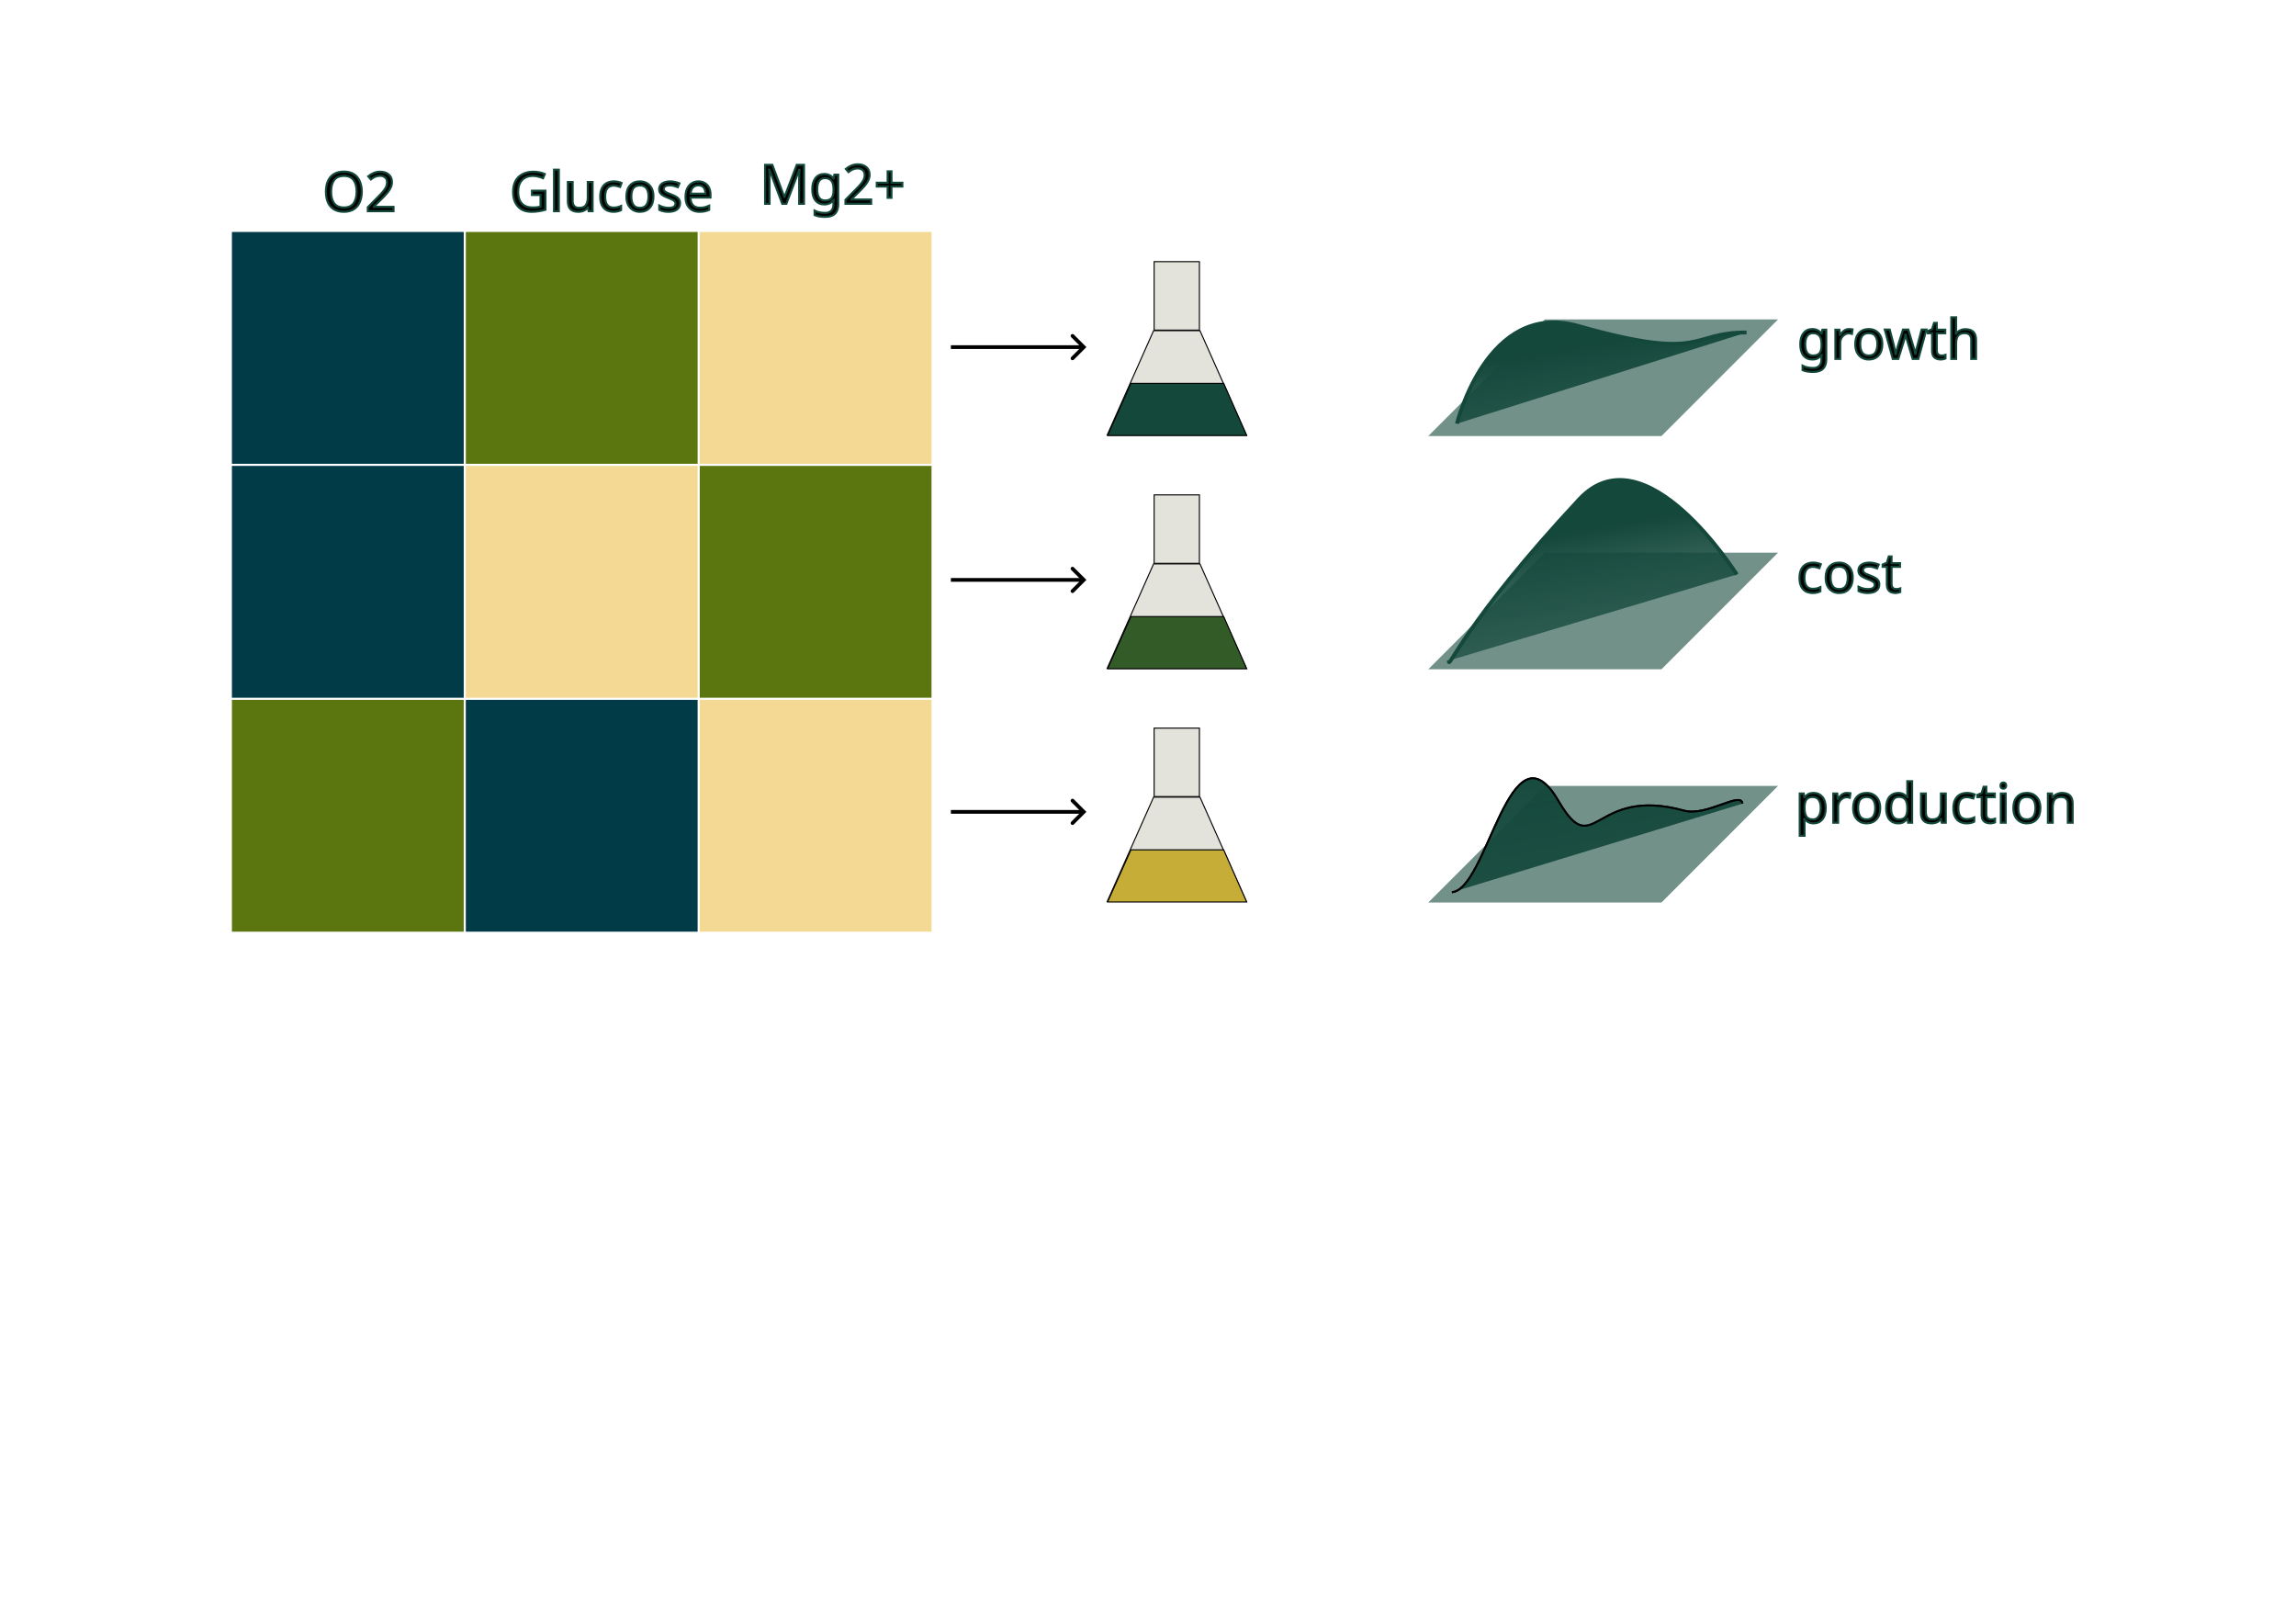
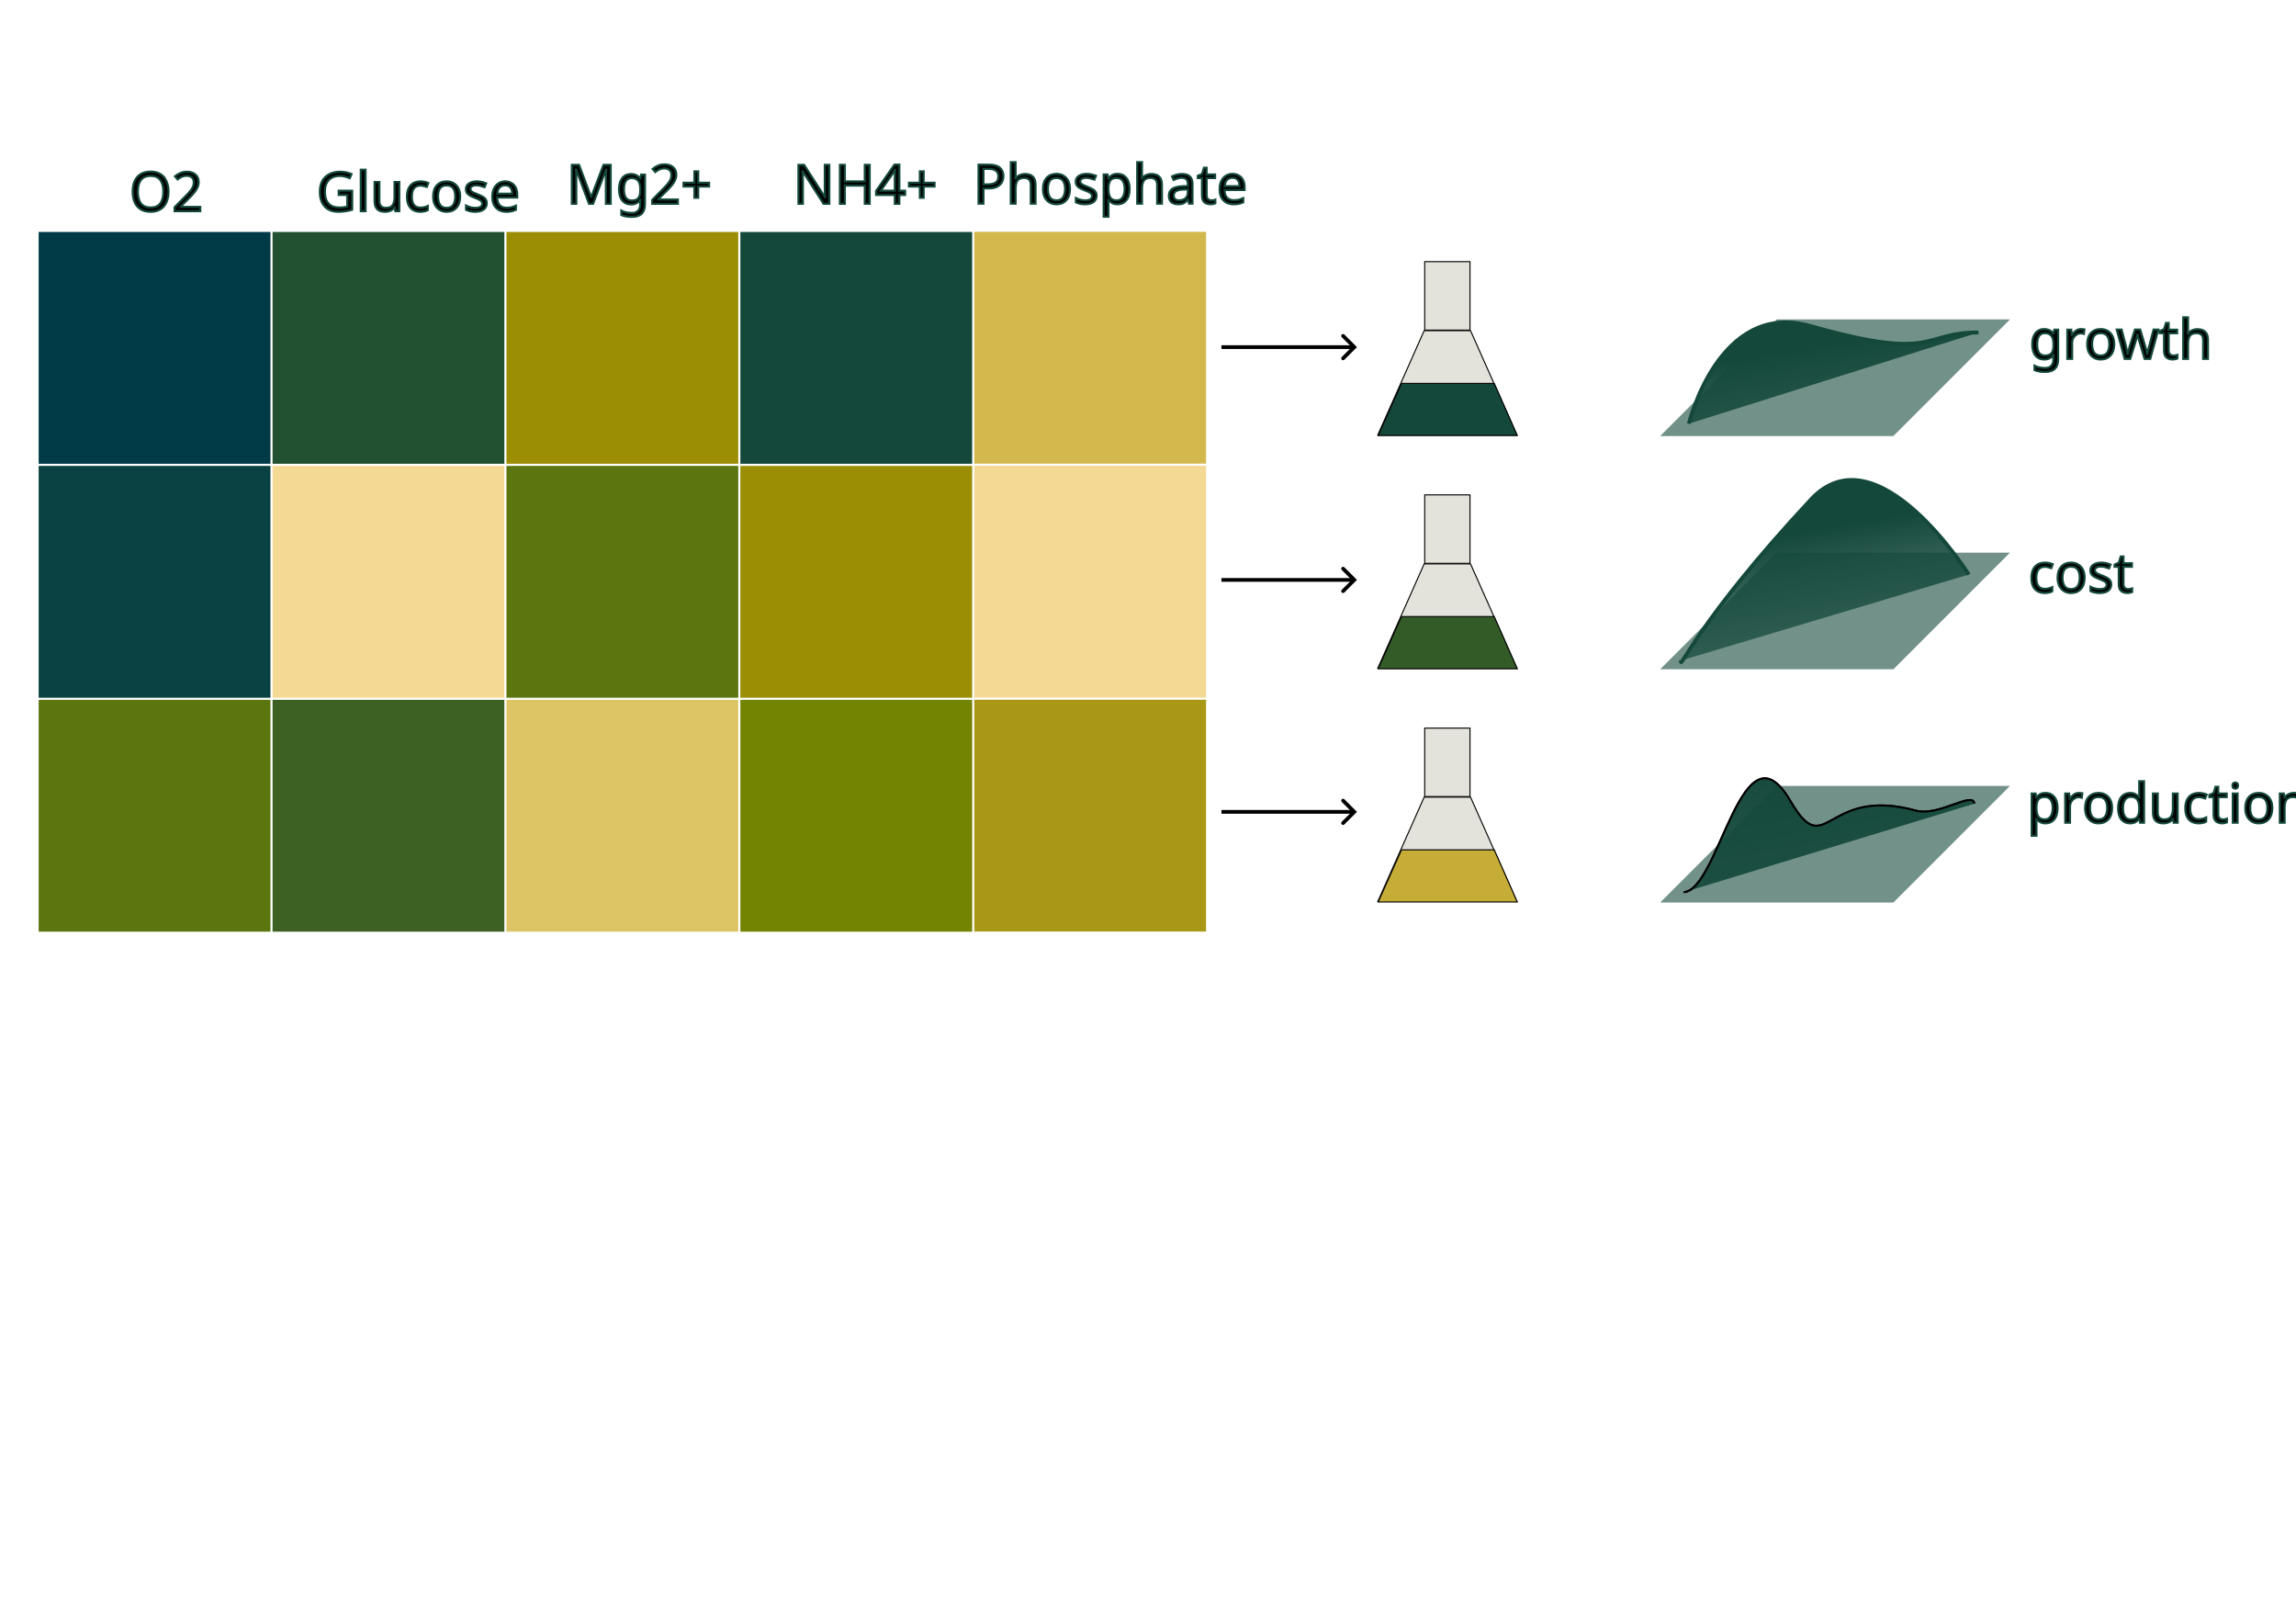
<svg xmlns="http://www.w3.org/2000/svg" xmlns:xlink="http://www.w3.org/1999/xlink" width="297mm" height="210mm" viewBox="0 0 297 210" version="1.1" id="svg1">
  <defs id="defs1">
    <linearGradient id="linearGradient5">
      <stop style="stop-color:#14483b;stop-opacity:1;" offset="0.397" id="stop5" />
      <stop style="stop-color:#14483b;stop-opacity:0.5;" offset="1" id="stop6" />
    </linearGradient>
    <linearGradient id="linearGradient3">
      <stop style="stop-color:#14483b;stop-opacity:1;" offset="0.006" id="stop3" />
      <stop style="stop-color:#14483b;stop-opacity:0.5;" offset="1" id="stop4" />
    </linearGradient>
    <linearGradient id="linearGradient1">
      <stop style="stop-color:#14483b;stop-opacity:1;" offset="0.356" id="stop1" />
      <stop style="stop-color:#14483b;stop-opacity:0.5;" offset="1" id="stop2" />
    </linearGradient>
    <marker style="overflow:visible" id="ArrowWideRounded" refX="0" refY="0" orient="auto-start-reverse" markerWidth="1" markerHeight="1" viewBox="0 0 1 1" preserveAspectRatio="xMidYMid">
      <path style="fill:none;stroke:context-stroke;stroke-width:1;stroke-linecap:round" d="M 3,-3 0,0 3,3" transform="rotate(180,0.125,0)" id="path2" />
    </marker>
    <linearGradient id="swatch6">
      <stop style="stop-color:#000000;stop-opacity:1;" offset="0" id="stop7" />
    </linearGradient>
    <marker style="overflow:visible" id="ArrowWideRounded-2" refX="0" refY="0" orient="auto-start-reverse" markerWidth="1" markerHeight="1" viewBox="0 0 1 1" preserveAspectRatio="xMidYMid">
      <path style="fill:none;stroke:context-stroke;stroke-width:1;stroke-linecap:round" d="M 3,-3 0,0 3,3" transform="rotate(180,0.125,0)" id="path2-3" />
    </marker>
    <marker style="overflow:visible" id="ArrowWideRounded-2-5" refX="0" refY="0" orient="auto-start-reverse" markerWidth="1" markerHeight="1" viewBox="0 0 1 1" preserveAspectRatio="xMidYMid">
      <path style="fill:none;stroke:context-stroke;stroke-width:1;stroke-linecap:round" d="M 3,-3 0,0 3,3" transform="rotate(180,0.125,0)" id="path2-3-7" />
    </marker>
-     <linearGradient xlink:href="#linearGradient1" id="linearGradient2" x1="202.753" y1="55.299" x2="209.301" y2="92.433" gradientUnits="userSpaceOnUse" />
-     <linearGradient xlink:href="#linearGradient3" id="linearGradient4" x1="203.382" y1="89.458" x2="209.93" y2="126.592" gradientUnits="userSpaceOnUse" />
-     <linearGradient xlink:href="#linearGradient5" id="linearGradient6" x1="203.803" y1="29.581" x2="210.35" y2="66.716" gradientUnits="userSpaceOnUse" />
+     <linearGradient xlink:href="#linearGradient1" id="linearGradient2" x1="202.753" y1="55.299" x2="209.301" y2="92.433" gradientUnits="userSpaceOnUse" gradientTransform="translate(29.99988)" />
+     <linearGradient xlink:href="#linearGradient3" id="linearGradient4" x1="203.382" y1="89.458" x2="209.93" y2="126.592" gradientUnits="userSpaceOnUse" gradientTransform="translate(29.99988)" />
+     <linearGradient xlink:href="#linearGradient5" id="linearGradient6" x1="203.803" y1="29.581" x2="210.35" y2="66.716" gradientUnits="userSpaceOnUse" gradientTransform="translate(29.99988)" />
+     <linearGradient xlink:href="#linearGradient3" id="linearGradient7" gradientUnits="userSpaceOnUse" x1="203.382" y1="89.458" x2="209.93" y2="126.592" gradientTransform="translate(29.99988)" />
  </defs>
  <g id="layer1">
    <text xml:space="preserve" style="font-size:3.175px;text-align:start;writing-mode:lr-tb;direction:ltr;text-anchor:start;fill:#f3d993;fill-opacity:1;stroke:#000000;stroke-width:0;stroke-dasharray:none;stroke-opacity:1" x="159.91" y="136.018" id="text7">
      <tspan id="tspan7" style="stroke-width:0" x="159.91" y="136.018" />
    </text>
    <text xml:space="preserve" style="font-size:3.175px;text-align:start;writing-mode:lr-tb;direction:ltr;text-anchor:start;fill:#f3d993;fill-opacity:1;stroke:#000000;stroke-width:0;stroke-dasharray:none;stroke-opacity:1" x="163.263" y="135.646" id="text8">
      <tspan id="tspan8" style="stroke-width:0" x="163.263" y="135.646" />
    </text>
-     <g id="g2" style="stroke-width:0;stroke-dasharray:none" transform="matrix(0.9330233,0,0,0.9330233,15.8678,15.8678)">
-       <rect style="fill:#003b47;fill-opacity:1;stroke:#000000;stroke-width:0;stroke-dasharray:none;stroke-opacity:1" id="rect1" width="32.136" height="32.136" x="15.147" y="15.147" />
-       <rect style="fill:#003b47;fill-opacity:1;stroke:#000000;stroke-width:0;stroke-dasharray:none;stroke-opacity:1" id="rect1-8" width="32.136" height="32.136" x="15.147" y="47.576" />
-       <rect style="fill:#5c760f;fill-opacity:1;stroke:#000000;stroke-width:0;stroke-dasharray:none;stroke-opacity:1" id="rect1-8-5" width="32.136" height="32.136" x="15.147" y="80.005" />
-       <rect style="fill:#5c760f;fill-opacity:1;stroke:#000000;stroke-width:0;stroke-dasharray:none;stroke-opacity:1" id="rect1-4" width="32.136" height="32.136" x="47.576" y="15.147" />
-       <rect style="fill:#f3d993;fill-opacity:1;stroke:#000000;stroke-width:0;stroke-dasharray:none;stroke-opacity:1" id="rect1-8-2" width="32.136" height="32.136" x="47.576" y="47.576" />
-       <rect style="fill:#003b47;fill-opacity:1;stroke:#000000;stroke-width:0;stroke-dasharray:none;stroke-opacity:1" id="rect1-8-5-3" width="32.136" height="32.136" x="47.576" y="80.005" />
-       <rect style="fill:#f3d993;fill-opacity:1;stroke:#000000;stroke-width:0;stroke-dasharray:none;stroke-opacity:1" id="rect1-4-8" width="32.136" height="32.136" x="80.005" y="15.147" />
-       <rect style="fill:#5c760f;fill-opacity:1;stroke:#000000;stroke-width:0;stroke-dasharray:none;stroke-opacity:1" id="rect1-8-2-5" width="32.136" height="32.136" x="80.005" y="47.576" />
-       <rect style="fill:#f3d993;fill-opacity:1;stroke:#000000;stroke-width:0;stroke-dasharray:none;stroke-opacity:1" id="rect1-8-5-3-7" width="32.136" height="32.136" x="80.005" y="80.005" />
-     </g>
-     <g id="g23" transform="matrix(1.508296,0,0,1.508296,7.375567,7.375567)">
+     <rect style="fill:#003b47;fill-opacity:1;stroke:#000000;stroke-width:0;stroke-dasharray:none;stroke-opacity:1" id="rect1" width="29.983" height="29.983" x="5" y="30" />
+     <rect style="fill:#0a4142;fill-opacity:1;stroke:#000000;stroke-width:0;stroke-dasharray:none;stroke-opacity:1" id="rect1-8" width="29.983" height="29.983" x="5" y="60.257" />
+     <rect style="fill:#5c760f;fill-opacity:1;stroke:#000000;stroke-width:0;stroke-dasharray:none;stroke-opacity:1" id="rect1-8-5" width="29.983" height="29.983" x="5" y="90.514" />
+     <rect style="fill:#225132;fill-opacity:1;stroke:#000000;stroke-width:0;stroke-dasharray:none;stroke-opacity:1" id="rect1-4" width="29.983" height="29.983" x="35.257" y="30" />
+     <rect style="fill:#f3d993;fill-opacity:1;stroke:#000000;stroke-width:0;stroke-dasharray:none;stroke-opacity:1" id="rect1-8-2" width="29.983" height="29.983" x="35.257" y="60.257" />
+     <rect style="fill:#3c6122;fill-opacity:1;stroke:#000000;stroke-width:0;stroke-dasharray:none;stroke-opacity:1" id="rect1-8-5-3" width="29.983" height="29.983" x="35.257" y="90.514" />
+     <rect style="fill:#9b8e04;fill-opacity:1;stroke:#000000;stroke-width:0;stroke-dasharray:none;stroke-opacity:1" id="rect1-4-8" width="29.983" height="29.983" x="65.514" y="30" />
+     <rect style="fill:#5c760f;fill-opacity:1;stroke:#000000;stroke-width:0;stroke-dasharray:none;stroke-opacity:1" id="rect1-8-2-5" width="29.983" height="29.983" x="65.514" y="60.257" />
+     <rect style="fill:#ddc464;fill-opacity:1;stroke:#000000;stroke-width:0;stroke-dasharray:none;stroke-opacity:1" id="rect1-8-5-3-7" width="29.983" height="29.983" x="65.514" y="90.514" />
+     <g id="g23" transform="matrix(1.508296,0,0,1.508296,42.37557,7.375567)">
      <g id="g3" transform="matrix(0.1987914,0,0,0.1987914,56.27521,7.559162)" style="stroke-width:0.456;stroke-dasharray:none">
        <rect style="fill:#e3e2db;fill-opacity:1;stroke:#000000;stroke-width:0.456;stroke-dasharray:none;stroke-opacity:1" id="rect2" width="19.531" height="29.531" x="190.234" y="50.234" />
        <path id="rect3" style="fill:#e3e2db;stroke:#000000;stroke-width:0.456;stroke-dasharray:none" d="m 190,80 h 20 l 20,45 h -60 z" />
      </g>
      <path id="rect3-5" style="fill:#14483b;fill-opacity:1;stroke:#000000;stroke-width:0.091;stroke-dasharray:none" d="m 92.104,27.982 h 7.952 L 102.03,32.455 H 90.103 Z" />
      <g id="g3-3" transform="matrix(0.1987914,0,0,0.1987914,56.27521,27.55916)" style="stroke-width:0.456;stroke-dasharray:none">
        <rect style="fill:#e3e2db;fill-opacity:1;stroke:#000000;stroke-width:0.456;stroke-dasharray:none;stroke-opacity:1" id="rect2-4" width="19.531" height="29.531" x="190.234" y="50.234" />
        <path id="rect3-1" style="fill:#e3e2db;stroke:#000000;stroke-width:0.456;stroke-dasharray:none" d="m 190,80 h 20 l 20,45 h -60 z" />
      </g>
      <path id="rect3-5-1" style="fill:#335b28;fill-opacity:1;stroke:#000000;stroke-width:0.091;stroke-dasharray:none" d="m 92.103,47.982 h 7.952 L 102.03,52.455 H 90.103 Z" />
      <rect style="fill:#e3e2db;fill-opacity:1;stroke:#000000;stroke-width:0.091;stroke-dasharray:none;stroke-opacity:1" id="rect2-4-7" width="3.883" height="5.871" x="94.092" y="57.545" />
      <path id="rect3-1-9" style="fill:#e3e2db;stroke:#000000;stroke-width:0.091;stroke-dasharray:none" d="m 94.046,63.462 h 3.976 l 3.976,8.946 H 90.07 Z" />
      <path id="rect3-5-1-3" style="fill:#c5ad37;fill-opacity:1;stroke:#000000;stroke-width:0.091;stroke-dasharray:none" d="m 92.103,67.982 h 7.952 L 102.03,72.455 H 90.103 Z" />
    </g>
    <text xml:space="preserve" style="font-style:normal;font-variant:normal;font-weight:normal;font-stretch:normal;font-size:5.644px;font-family:Calibri;-inkscape-font-specification:Calibri;text-align:start;writing-mode:lr-tb;direction:ltr;text-anchor:start;fill:#e3e2db;fill-opacity:1;stroke:#14483b;stroke-width:0.265;stroke-opacity:1" x="116.93" y="151.711" id="text29">
      <tspan id="tspan29" style="stroke-width:0.265" x="116.93" y="151.711" />
    </text>
-     <path style="fill:none;fill-opacity:1;stroke:#000000;stroke-width:0.399;stroke-opacity:1" d="M 193.234,124.661 Z" id="path19" />
-     <path id="rect3-5-1-3-5-8-6" style="fill:#14483b;fill-opacity:0.6;stroke:#000000;stroke-width:0;stroke-dasharray:none" d="M 199.834,101.644 H 230 l -15.083,15.083 h -30.166 z" />
-     <path style="fill:url(#linearGradient4);stroke:#000000;stroke-width:0.252;stroke-opacity:1;fill-opacity:1" d="m 187.809,115.387 c 4.624,-0.266 7.515,-22.548 13.782,-11.796 4.701,8.064 4.418,-2.004 16.233,1.248 2.953,0.813 7.4,-2.567 7.559,-0.905" id="path20" />
-     <path id="rect3-5-1-3-5" style="fill:#14483b;fill-opacity:0.6;stroke:#000000;stroke-width:0;stroke-dasharray:none" d="M 199.834,41.312 H 230 l -15.083,15.083 h -30.166 z" />
-     <path style="fill:url(#linearGradient6);stroke:#14483b;stroke-width:0.496;stroke-opacity:1;fill-opacity:1" d="m 188.464,54.794 c 0,0 3.858,-15.99 15.668,-12.643 16.562,4.694 14.37,0.796 21.796,0.853" id="path1" />
-     <path id="rect3-5-1-3-5-8" style="fill:#14483b;fill-opacity:0.6;stroke:#000000;stroke-width:0;stroke-dasharray:none" d="M 199.834,71.478 H 230 l -15.083,15.083 h -30.166 z" />
-     <path style="mix-blend-mode:normal;fill:url(#linearGradient2);stroke:#14483b;stroke-width:0.494;stroke-opacity:1" d="m 187.438,85.428 c -0.216,1.555 1.98,-4.926 16.84,-20.857 8.516,-9.13 20.394,9.733 20.394,9.733" id="path16" />
-     <text xml:space="preserve" style="font-style:normal;font-variant:normal;font-weight:normal;font-stretch:normal;font-size:7.056px;font-family:sans-serif;-inkscape-font-specification:sans-serif;text-align:start;writing-mode:lr-tb;direction:ltr;text-anchor:start;fill:#e3e2db;fill-opacity:1;stroke:#14483b;stroke-width:0.265;stroke-opacity:1" x="232.486" y="46.417" id="text28">
-       <tspan id="tspan28" style="font-style:normal;font-variant:normal;font-weight:300;font-stretch:normal;font-size:7.056px;font-family:Calibri;-inkscape-font-specification:'Calibri Light';fill:#000000;fill-opacity:1;stroke-width:0.265" x="232.486" y="46.417">growth</tspan>
-       <tspan style="font-style:normal;font-variant:normal;font-weight:300;font-stretch:normal;font-size:7.056px;font-family:Calibri;-inkscape-font-specification:'Calibri Light';fill:#000000;fill-opacity:1;stroke-width:0.265" x="232.486" y="55.499" id="tspan30" />
+     <path style="fill:none;fill-opacity:1;stroke:#000000;stroke-width:0.399;stroke-opacity:1" d="M 223.234,124.661 Z" id="path19" />
+     <path id="rect3-5-1-3-5-8-6" style="fill:#14483b;fill-opacity:0.6;stroke:#000000;stroke-width:0;stroke-dasharray:none" d="m 229.834,101.644 h 30.166 l -15.083,15.083 H 214.751 Z" />
+     <path style="fill:url(#linearGradient7);fill-opacity:1;stroke:#000000;stroke-width:0.252;stroke-opacity:1" d="m 217.809,115.387 c 4.624,-0.266 7.515,-22.548 13.782,-11.796 4.701,8.064 4.418,-2.004 16.233,1.248 2.953,0.813 7.4,-2.567 7.559,-0.905" id="path20" />
+     <path id="rect3-5-1-3-5" style="fill:#14483b;fill-opacity:0.6;stroke:#000000;stroke-width:0;stroke-dasharray:none" d="m 229.834,41.312 h 30.166 L 244.917,56.395 H 214.751 Z" />
+     <path style="fill:url(#linearGradient6);fill-opacity:1;stroke:#14483b;stroke-width:0.496;stroke-opacity:1" d="m 218.464,54.794 c 0,0 3.858,-15.99 15.668,-12.643 16.562,4.694 14.37,0.796 21.796,0.853" id="path1" />
+     <path id="rect3-5-1-3-5-8" style="fill:#14483b;fill-opacity:0.6;stroke:#000000;stroke-width:0;stroke-dasharray:none" d="m 229.834,71.478 h 30.166 L 244.917,86.561 H 214.751 Z" />
+     <path style="mix-blend-mode:normal;fill:url(#linearGradient2);stroke:#14483b;stroke-width:0.494;stroke-opacity:1" d="m 217.438,85.428 c -0.216,1.555 1.98,-4.926 16.84,-20.857 8.516,-9.13 20.394,9.733 20.394,9.733" id="path16" />
+     <text xml:space="preserve" style="font-style:normal;font-variant:normal;font-weight:normal;font-stretch:normal;font-size:7.056px;font-family:sans-serif;-inkscape-font-specification:sans-serif;text-align:start;writing-mode:lr-tb;direction:ltr;text-anchor:start;fill:#e3e2db;fill-opacity:1;stroke:#14483b;stroke-width:0.265;stroke-opacity:1" x="262.486" y="46.417" id="text28">
+       <tspan id="tspan28" style="font-style:normal;font-variant:normal;font-weight:300;font-stretch:normal;font-size:7.056px;font-family:Calibri;-inkscape-font-specification:'Calibri Light';fill:#000000;fill-opacity:1;stroke-width:0.265" x="262.486" y="46.417">growth</tspan>
+       <tspan style="font-style:normal;font-variant:normal;font-weight:300;font-stretch:normal;font-size:7.056px;font-family:Calibri;-inkscape-font-specification:'Calibri Light';fill:#000000;fill-opacity:1;stroke-width:0.265" x="262.486" y="55.499" id="tspan30" />
    </text>
-     <text xml:space="preserve" style="font-style:normal;font-variant:normal;font-weight:normal;font-stretch:normal;font-size:7.056px;font-family:Calibri;-inkscape-font-specification:Calibri;text-align:start;writing-mode:lr-tb;direction:ltr;text-anchor:start;fill:#000000;fill-opacity:1;stroke:#14483b;stroke-width:0.265;stroke-opacity:1" x="232.384" y="76.623" id="text31">
-       <tspan style="font-style:normal;font-variant:normal;font-weight:300;font-stretch:normal;font-size:7.056px;font-family:Calibri;-inkscape-font-specification:'Calibri Light';stroke-width:0.265" x="232.384" y="76.623" id="tspan32">cost</tspan>
-       <tspan style="font-style:normal;font-variant:normal;font-weight:300;font-stretch:normal;font-size:7.056px;font-family:Calibri;-inkscape-font-specification:'Calibri Light';stroke-width:0.265" x="232.384" y="85.443" id="tspan33" />
+     <text xml:space="preserve" style="font-style:normal;font-variant:normal;font-weight:normal;font-stretch:normal;font-size:7.056px;font-family:Calibri;-inkscape-font-specification:Calibri;text-align:start;writing-mode:lr-tb;direction:ltr;text-anchor:start;fill:#000000;fill-opacity:1;stroke:#14483b;stroke-width:0.265;stroke-opacity:1" x="262.384" y="76.623" id="text31">
+       <tspan style="font-style:normal;font-variant:normal;font-weight:300;font-stretch:normal;font-size:7.056px;font-family:Calibri;-inkscape-font-specification:'Calibri Light';stroke-width:0.265" x="262.384" y="76.623" id="tspan32">cost</tspan>
+       <tspan style="font-style:normal;font-variant:normal;font-weight:300;font-stretch:normal;font-size:7.056px;font-family:Calibri;-inkscape-font-specification:'Calibri Light';stroke-width:0.265" x="262.384" y="85.443" id="tspan33" />
    </text>
-     <text xml:space="preserve" style="font-style:normal;font-variant:normal;font-weight:normal;font-stretch:normal;font-size:7.056px;font-family:Calibri;-inkscape-font-specification:Calibri;text-align:start;writing-mode:lr-tb;direction:ltr;text-anchor:start;fill:#000000;fill-opacity:1;stroke:#14483b;stroke-width:0.265;stroke-opacity:1" x="232.211" y="106.412" id="text34">
-       <tspan style="font-style:normal;font-variant:normal;font-weight:300;font-stretch:normal;font-size:7.056px;font-family:Calibri;-inkscape-font-specification:'Calibri Light';stroke-width:0.265" x="232.211" y="106.412" id="tspan35">production</tspan>
-       <tspan style="font-style:normal;font-variant:normal;font-weight:300;font-stretch:normal;font-size:7.056px;font-family:Calibri;-inkscape-font-specification:'Calibri Light';stroke-width:0.265" x="232.211" y="115.232" id="tspan36" />
+     <text xml:space="preserve" style="font-style:normal;font-variant:normal;font-weight:normal;font-stretch:normal;font-size:7.056px;font-family:Calibri;-inkscape-font-specification:Calibri;text-align:start;writing-mode:lr-tb;direction:ltr;text-anchor:start;fill:#000000;fill-opacity:1;stroke:#14483b;stroke-width:0.265;stroke-opacity:1" x="262.21" y="106.412" id="text34">
+       <tspan style="font-style:normal;font-variant:normal;font-weight:300;font-stretch:normal;font-size:7.056px;font-family:Calibri;-inkscape-font-specification:'Calibri Light';stroke-width:0.265" x="262.21" y="106.412" id="tspan35">production</tspan>
+       <tspan style="font-style:normal;font-variant:normal;font-weight:300;font-stretch:normal;font-size:7.056px;font-family:Calibri;-inkscape-font-specification:'Calibri Light';stroke-width:0.265" x="262.21" y="115.232" id="tspan36" />
    </text>
-     <text xml:space="preserve" style="font-style:normal;font-variant:normal;font-weight:normal;font-stretch:normal;font-size:7.056px;font-family:Calibri;-inkscape-font-specification:Calibri;text-align:start;writing-mode:lr-tb;direction:ltr;text-anchor:start;fill:#000000;fill-opacity:1;stroke:#14483b;stroke-width:0.265;stroke-opacity:1" x="41.722" y="27.315" id="text37">
-       <tspan id="tspan37" style="font-style:normal;font-variant:normal;font-weight:300;font-stretch:normal;font-size:7.056px;font-family:Calibri;-inkscape-font-specification:'Calibri Light';stroke-width:0.265" x="41.722" y="27.315">O2</tspan>
+     <text xml:space="preserve" style="font-style:normal;font-variant:normal;font-weight:normal;font-stretch:normal;font-size:7.056px;font-family:Calibri;-inkscape-font-specification:Calibri;text-align:start;writing-mode:lr-tb;direction:ltr;text-anchor:start;fill:#000000;fill-opacity:1;stroke:#14483b;stroke-width:0.265;stroke-opacity:1" x="16.722" y="27.315" id="text37">
+       <tspan id="tspan37" style="font-style:normal;font-variant:normal;font-weight:300;font-stretch:normal;font-size:7.056px;font-family:Calibri;-inkscape-font-specification:'Calibri Light';stroke-width:0.265" x="16.722" y="27.315">O2</tspan>
    </text>
-     <text xml:space="preserve" style="font-style:normal;font-variant:normal;font-weight:normal;font-stretch:normal;font-size:7.056px;font-family:Calibri;-inkscape-font-specification:Calibri;text-align:start;writing-mode:lr-tb;direction:ltr;text-anchor:start;fill:#000000;fill-opacity:1;stroke:#14483b;stroke-width:0.265;stroke-opacity:1" x="65.933" y="27.315" id="text38">
-       <tspan style="font-style:normal;font-variant:normal;font-weight:300;font-stretch:normal;font-size:7.056px;font-family:Calibri;-inkscape-font-specification:'Calibri Light';stroke-width:0.265" x="65.933" y="27.315" id="tspan39">Glucose</tspan>
+     <text xml:space="preserve" style="font-style:normal;font-variant:normal;font-weight:normal;font-stretch:normal;font-size:7.056px;font-family:Calibri;-inkscape-font-specification:Calibri;text-align:start;writing-mode:lr-tb;direction:ltr;text-anchor:start;fill:#000000;fill-opacity:1;stroke:#14483b;stroke-width:0.265;stroke-opacity:1" x="40.933" y="27.315" id="text38">
+       <tspan style="font-style:normal;font-variant:normal;font-weight:300;font-stretch:normal;font-size:7.056px;font-family:Calibri;-inkscape-font-specification:'Calibri Light';stroke-width:0.265" x="40.933" y="27.315" id="tspan39">Glucose</tspan>
    </text>
-     <text xml:space="preserve" style="font-style:normal;font-variant:normal;font-weight:normal;font-stretch:normal;font-size:7.056px;font-family:Calibri;-inkscape-font-specification:Calibri;text-align:start;writing-mode:lr-tb;direction:ltr;text-anchor:start;fill:#000000;fill-opacity:1;stroke:#14483b;stroke-width:0.265;stroke-dasharray:none;stroke-opacity:1" x="98.282" y="26.362" id="text40">
-       <tspan style="font-style:normal;font-variant:normal;font-weight:300;font-stretch:normal;font-size:7.056px;font-family:Calibri;-inkscape-font-specification:'Calibri Light';stroke-width:0.265;stroke-dasharray:none" x="98.282" y="26.362" id="tspan41">Mg2+</tspan>
+     <text xml:space="preserve" style="font-style:normal;font-variant:normal;font-weight:normal;font-stretch:normal;font-size:7.056px;font-family:Calibri;-inkscape-font-specification:Calibri;text-align:start;writing-mode:lr-tb;direction:ltr;text-anchor:start;fill:#000000;fill-opacity:1;stroke:#14483b;stroke-width:0.265;stroke-dasharray:none;stroke-opacity:1" x="73.282" y="26.362" id="text40">
+       <tspan style="font-style:normal;font-variant:normal;font-weight:300;font-stretch:normal;font-size:7.056px;font-family:Calibri;-inkscape-font-specification:'Calibri Light';stroke-width:0.265;stroke-dasharray:none" x="73.282" y="26.362" id="tspan41">Mg2+</tspan>
    </text>
-     <path style="fill:#000000;fill-opacity:1;fill-rule:evenodd;stroke:#000000;stroke-width:0.484;stroke-linecap:butt;stroke-linejoin:miter;stroke-dasharray:none;stroke-opacity:1;marker-end:url(#ArrowWideRounded)" d="m 123,44.894 h 17.067" id="path42" />
-     <path style="fill:#000000;fill-opacity:1;fill-rule:evenodd;stroke:#000000;stroke-width:0.484;stroke-linecap:butt;stroke-linejoin:miter;stroke-dasharray:none;stroke-opacity:1;marker-end:url(#ArrowWideRounded-2)" d="m 123,75 h 17.067" id="path42-1" />
-     <path style="fill:#000000;fill-opacity:1;fill-rule:evenodd;stroke:#000000;stroke-width:0.484;stroke-linecap:butt;stroke-linejoin:miter;stroke-dasharray:none;stroke-opacity:1;marker-end:url(#ArrowWideRounded-2-5)" d="m 123,105 h 17.067" id="path42-1-8" />
-     <path style="fill:url(#linearGradient4);stroke:#000000;stroke-width:0.252;stroke-opacity:1;fill-opacity:1" d="m 187.809,115.387 c 4.624,-0.266 7.515,-22.548 13.782,-11.796 4.701,8.064 4.418,-2.004 16.233,1.248 2.953,0.813 7.4,-2.567 7.559,-0.905" id="path4" />
+     <path style="fill:#000000;fill-opacity:1;fill-rule:evenodd;stroke:#000000;stroke-width:0.484;stroke-linecap:butt;stroke-linejoin:miter;stroke-dasharray:none;stroke-opacity:1;marker-end:url(#ArrowWideRounded)" d="m 158,44.894 h 17.067" id="path42" />
+     <path style="fill:#000000;fill-opacity:1;fill-rule:evenodd;stroke:#000000;stroke-width:0.484;stroke-linecap:butt;stroke-linejoin:miter;stroke-dasharray:none;stroke-opacity:1;marker-end:url(#ArrowWideRounded-2)" d="m 158,75 h 17.067" id="path42-1" />
+     <path style="fill:#000000;fill-opacity:1;fill-rule:evenodd;stroke:#000000;stroke-width:0.484;stroke-linecap:butt;stroke-linejoin:miter;stroke-dasharray:none;stroke-opacity:1;marker-end:url(#ArrowWideRounded-2-5)" d="m 158,105 h 17.067" id="path42-1-8" />
+     <path style="fill:url(#linearGradient4);fill-opacity:1;stroke:#000000;stroke-width:0.252;stroke-opacity:1" d="m 217.809,115.387 c 4.624,-0.266 7.515,-22.548 13.782,-11.796 4.701,8.064 4.418,-2.004 16.233,1.248 2.953,0.813 7.4,-2.567 7.559,-0.905" id="path4" />
+     <rect style="fill:#14483b;fill-opacity:1;stroke:#000000;stroke-width:0;stroke-dasharray:none;stroke-opacity:1" id="rect1-4-8-8" width="29.983" height="29.983" x="95.771" y="30" />
+     <rect style="fill:#9b8e04;fill-opacity:1;stroke:#000000;stroke-width:0;stroke-dasharray:none;stroke-opacity:1" id="rect1-8-2-5-6" width="29.983" height="29.983" x="95.771" y="60.257" />
+     <rect style="fill:#738302;fill-opacity:1;stroke:#000000;stroke-width:0;stroke-dasharray:none;stroke-opacity:1" id="rect1-8-5-3-7-2" width="29.983" height="29.983" x="95.771" y="90.514" />
+     <text xml:space="preserve" style="font-style:normal;font-variant:normal;font-weight:normal;font-stretch:normal;font-size:7.056px;font-family:Calibri;-inkscape-font-specification:Calibri;text-align:start;writing-mode:lr-tb;direction:ltr;text-anchor:start;fill:#000000;fill-opacity:1;stroke:#14483b;stroke-width:0.265;stroke-dasharray:none;stroke-opacity:1" x="102.595" y="26.362" id="text40-1">
+       <tspan style="font-style:normal;font-variant:normal;font-weight:300;font-stretch:normal;font-size:7.056px;font-family:Calibri;-inkscape-font-specification:'Calibri Light';stroke-width:0.265;stroke-dasharray:none" x="102.595" y="26.362" id="tspan9">NH4+</tspan>
+     </text>
+     <rect style="fill:#d2b84d;fill-opacity:1;stroke:#000000;stroke-width:0;stroke-dasharray:none;stroke-opacity:1" id="rect1-4-8-8-5" width="29.983" height="29.983" x="126.027" y="29.983" />
+     <rect style="fill:#f3d993;fill-opacity:1;stroke:#000000;stroke-width:0;stroke-dasharray:none;stroke-opacity:1" id="rect1-8-2-5-6-0" width="29.983" height="29.983" x="126.027" y="60.241" />
+     <rect style="fill:#a99815;fill-opacity:1;stroke:#000000;stroke-width:0;stroke-dasharray:none;stroke-opacity:1" id="rect1-8-5-3-7-2-3" width="29.983" height="29.983" x="126.027" y="90.498" />
+     <text xml:space="preserve" style="font-style:normal;font-variant:normal;font-weight:normal;font-stretch:normal;font-size:7.056px;font-family:Calibri;-inkscape-font-specification:Calibri;text-align:start;writing-mode:lr-tb;direction:ltr;text-anchor:start;fill:#000000;fill-opacity:1;stroke:#14483b;stroke-width:0.265;stroke-dasharray:none;stroke-opacity:1" x="125.89" y="26.345" id="text40-1-6">
+       <tspan style="font-style:normal;font-variant:normal;font-weight:300;font-stretch:normal;font-size:7.056px;font-family:Calibri;-inkscape-font-specification:'Calibri Light';stroke-width:0.265;stroke-dasharray:none" x="125.89" y="26.345" id="tspan10">Phosphate</tspan>
+     </text>
  </g>
</svg>
